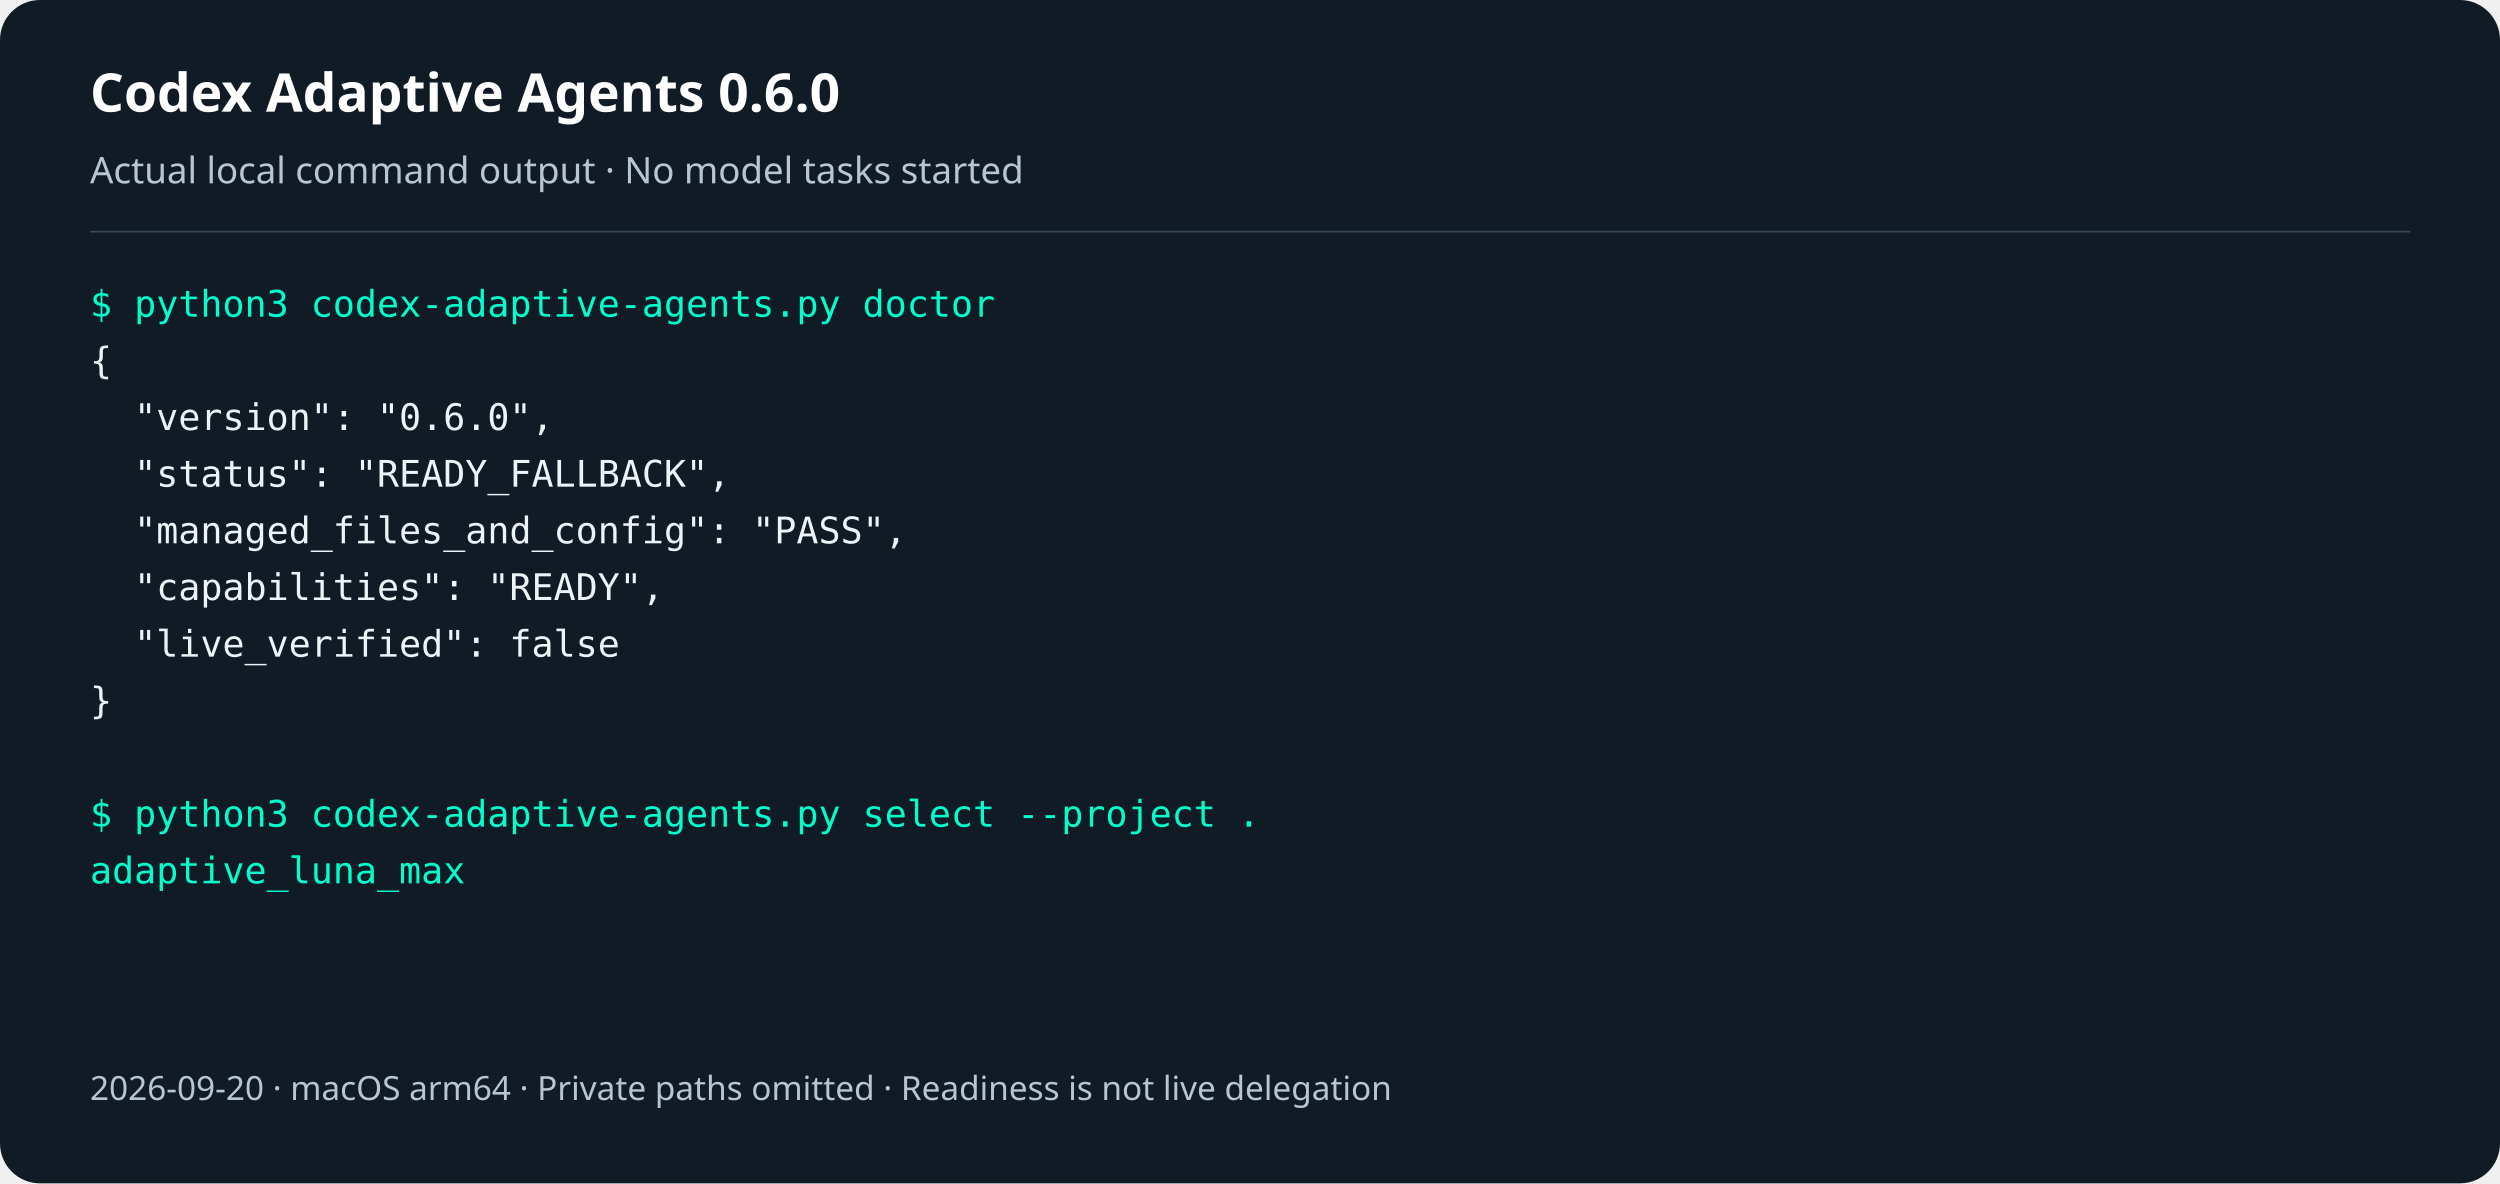
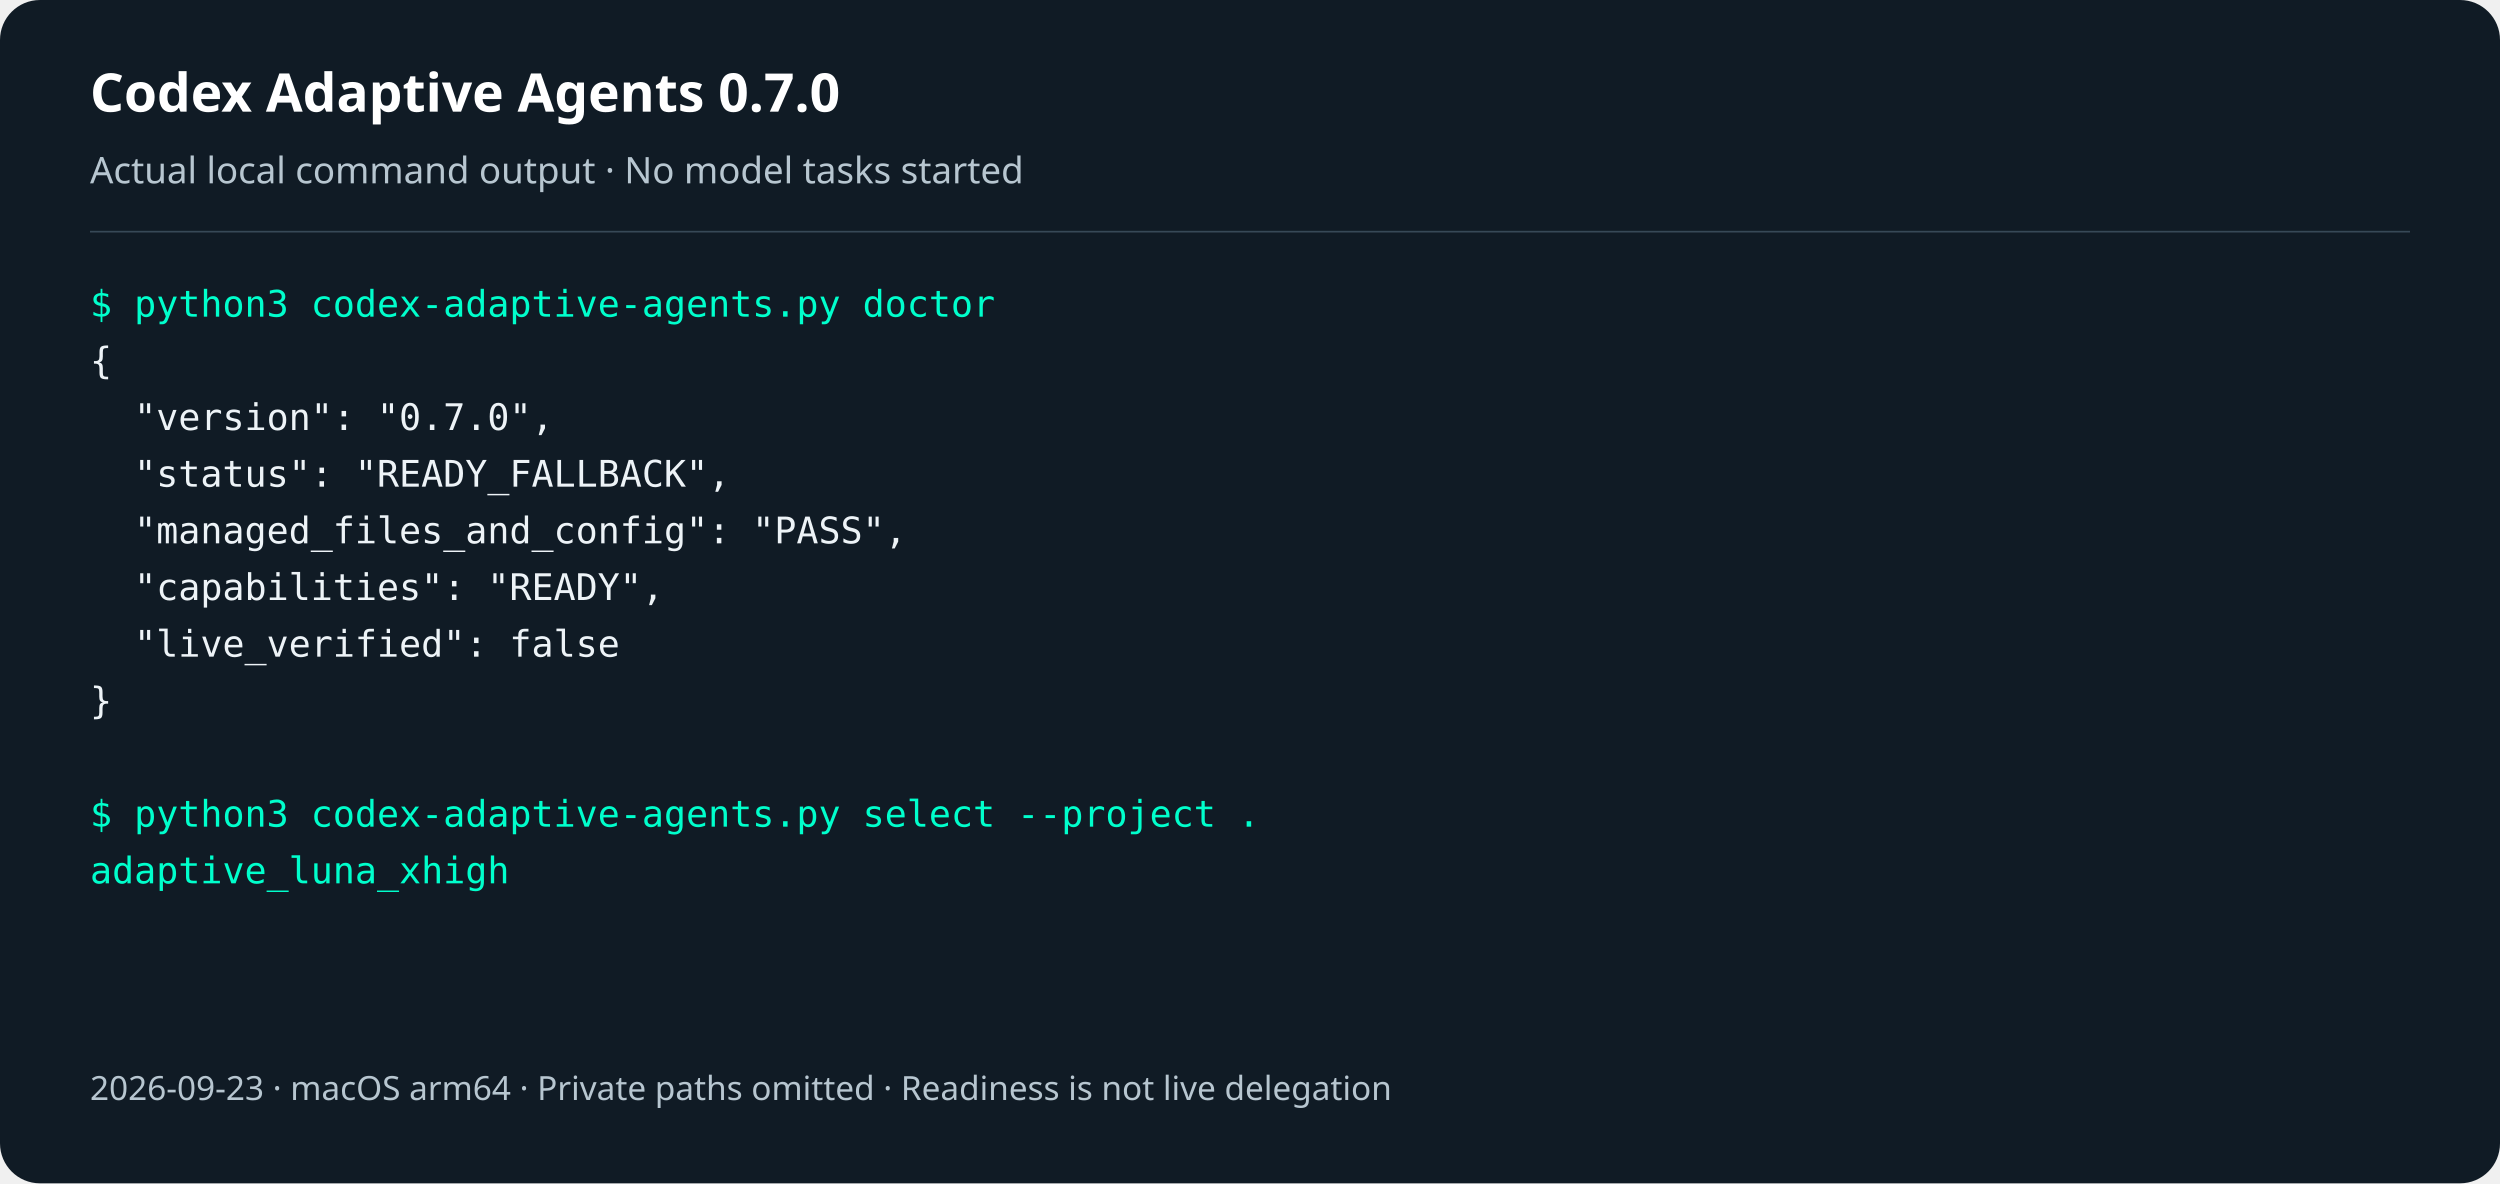
<svg xmlns="http://www.w3.org/2000/svg" width="1500" height="710" viewBox="0 0 1500 710">
  <rect width="1500" height="710" rx="24" fill="#101b25" />
-   <text x="54" y="67" fill="#ffffff" font-family="sans-serif" font-size="32" font-weight="700">Codex Adaptive Agents 0.6.0</text>
+   <text x="54" y="67" fill="#ffffff" font-family="sans-serif" font-size="32" font-weight="700">Codex Adaptive Agents 0.7.0</text>
  <text x="54" y="110" fill="#b7c6d0" font-family="sans-serif" font-size="22">Actual local command output · No model tasks started</text>
  <path d="M54 139 H1446" stroke="#374957" />
  <text x="54" y="190" fill="#00ffcc" font-family="monospace" font-size="22" xml:space="preserve">$ python3 codex-adaptive-agents.py doctor</text>
  <text x="54" y="224" fill="#edf3f7" font-family="monospace" font-size="22" xml:space="preserve">{</text>
-   <text x="54" y="258" fill="#edf3f7" font-family="monospace" font-size="22" xml:space="preserve">  "version": "0.6.0",</text>
+   <text x="54" y="258" fill="#edf3f7" font-family="monospace" font-size="22" xml:space="preserve">  "version": "0.7.0",</text>
  <text x="54" y="292" fill="#edf3f7" font-family="monospace" font-size="22" xml:space="preserve">  "status": "READY_FALLBACK",</text>
  <text x="54" y="326" fill="#edf3f7" font-family="monospace" font-size="22" xml:space="preserve">  "managed_files_and_config": "PASS",</text>
  <text x="54" y="360" fill="#edf3f7" font-family="monospace" font-size="22" xml:space="preserve">  "capabilities": "READY",</text>
  <text x="54" y="394" fill="#edf3f7" font-family="monospace" font-size="22" xml:space="preserve">  "live_verified": false</text>
  <text x="54" y="428" fill="#edf3f7" font-family="monospace" font-size="22" xml:space="preserve">}</text>
  <text x="54" y="462" fill="#edf3f7" font-family="monospace" font-size="22" xml:space="preserve" />
  <text x="54" y="496" fill="#00ffcc" font-family="monospace" font-size="22" xml:space="preserve">$ python3 codex-adaptive-agents.py select --project .</text>
-   <text x="54" y="530" fill="#00ffcc" font-family="monospace" font-size="22" xml:space="preserve">adaptive_luna_max</text>
-   <text x="54" y="660" fill="#b7c6d0" font-family="sans-serif" font-size="20">2026-09-20 · macOS arm64 · Private paths omitted · Readiness is not live delegation</text>
+   <text x="54" y="530" fill="#00ffcc" font-family="monospace" font-size="22" xml:space="preserve">adaptive_luna_xhigh</text>
+   <text x="54" y="660" fill="#b7c6d0" font-family="sans-serif" font-size="20">2026-09-23 · macOS arm64 · Private paths omitted · Readiness is not live delegation</text>
</svg>
